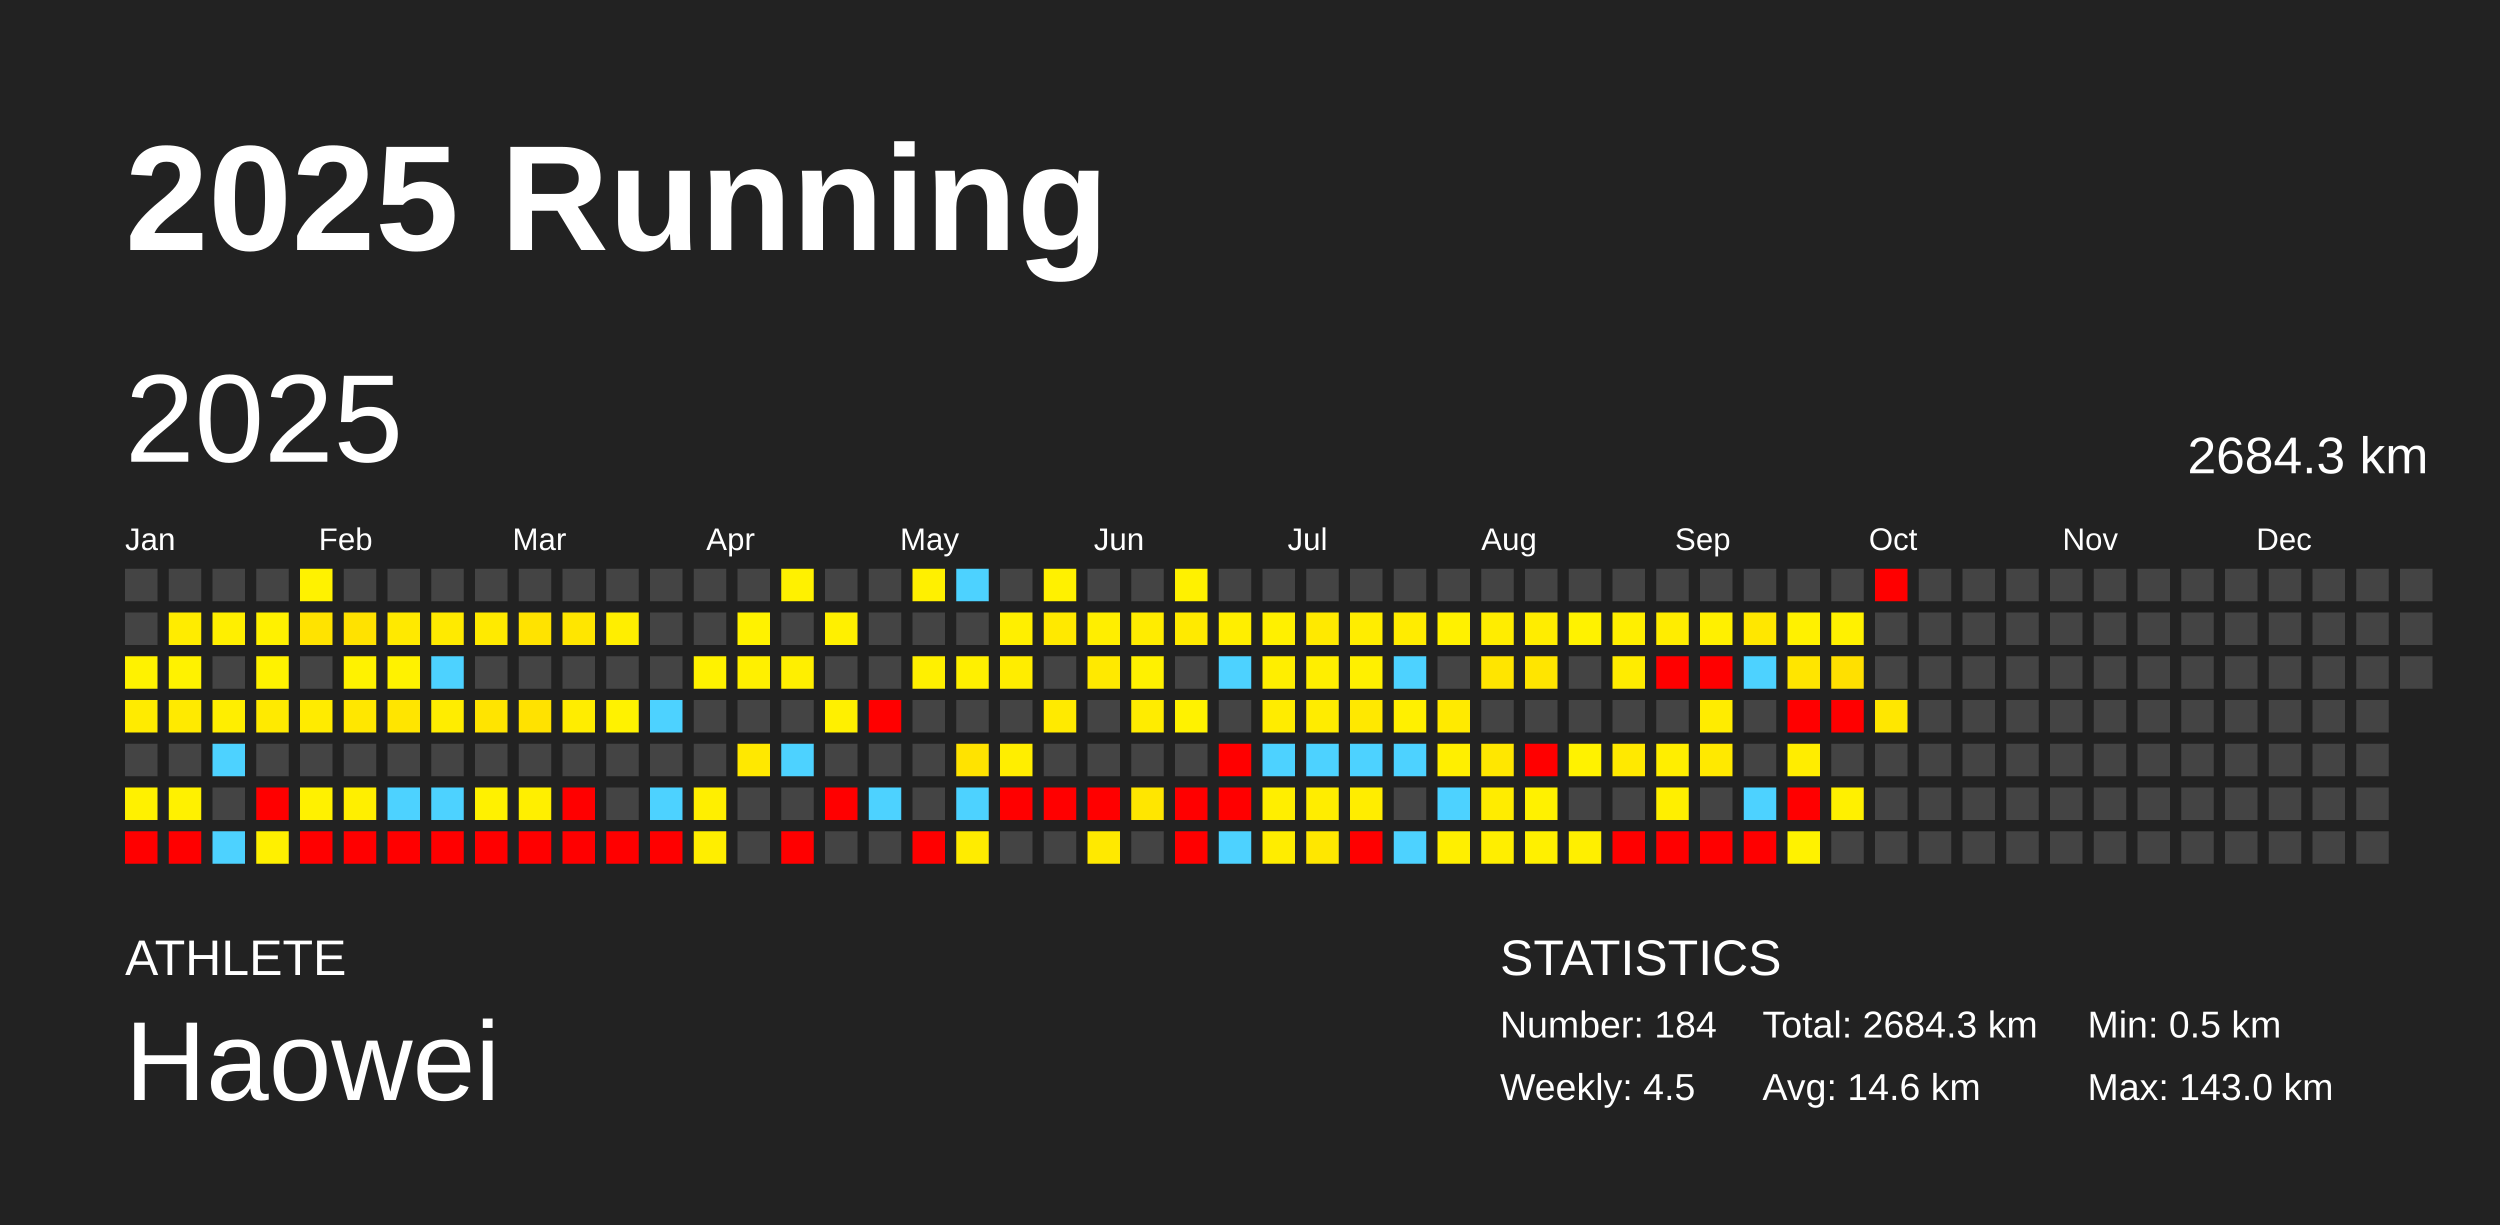
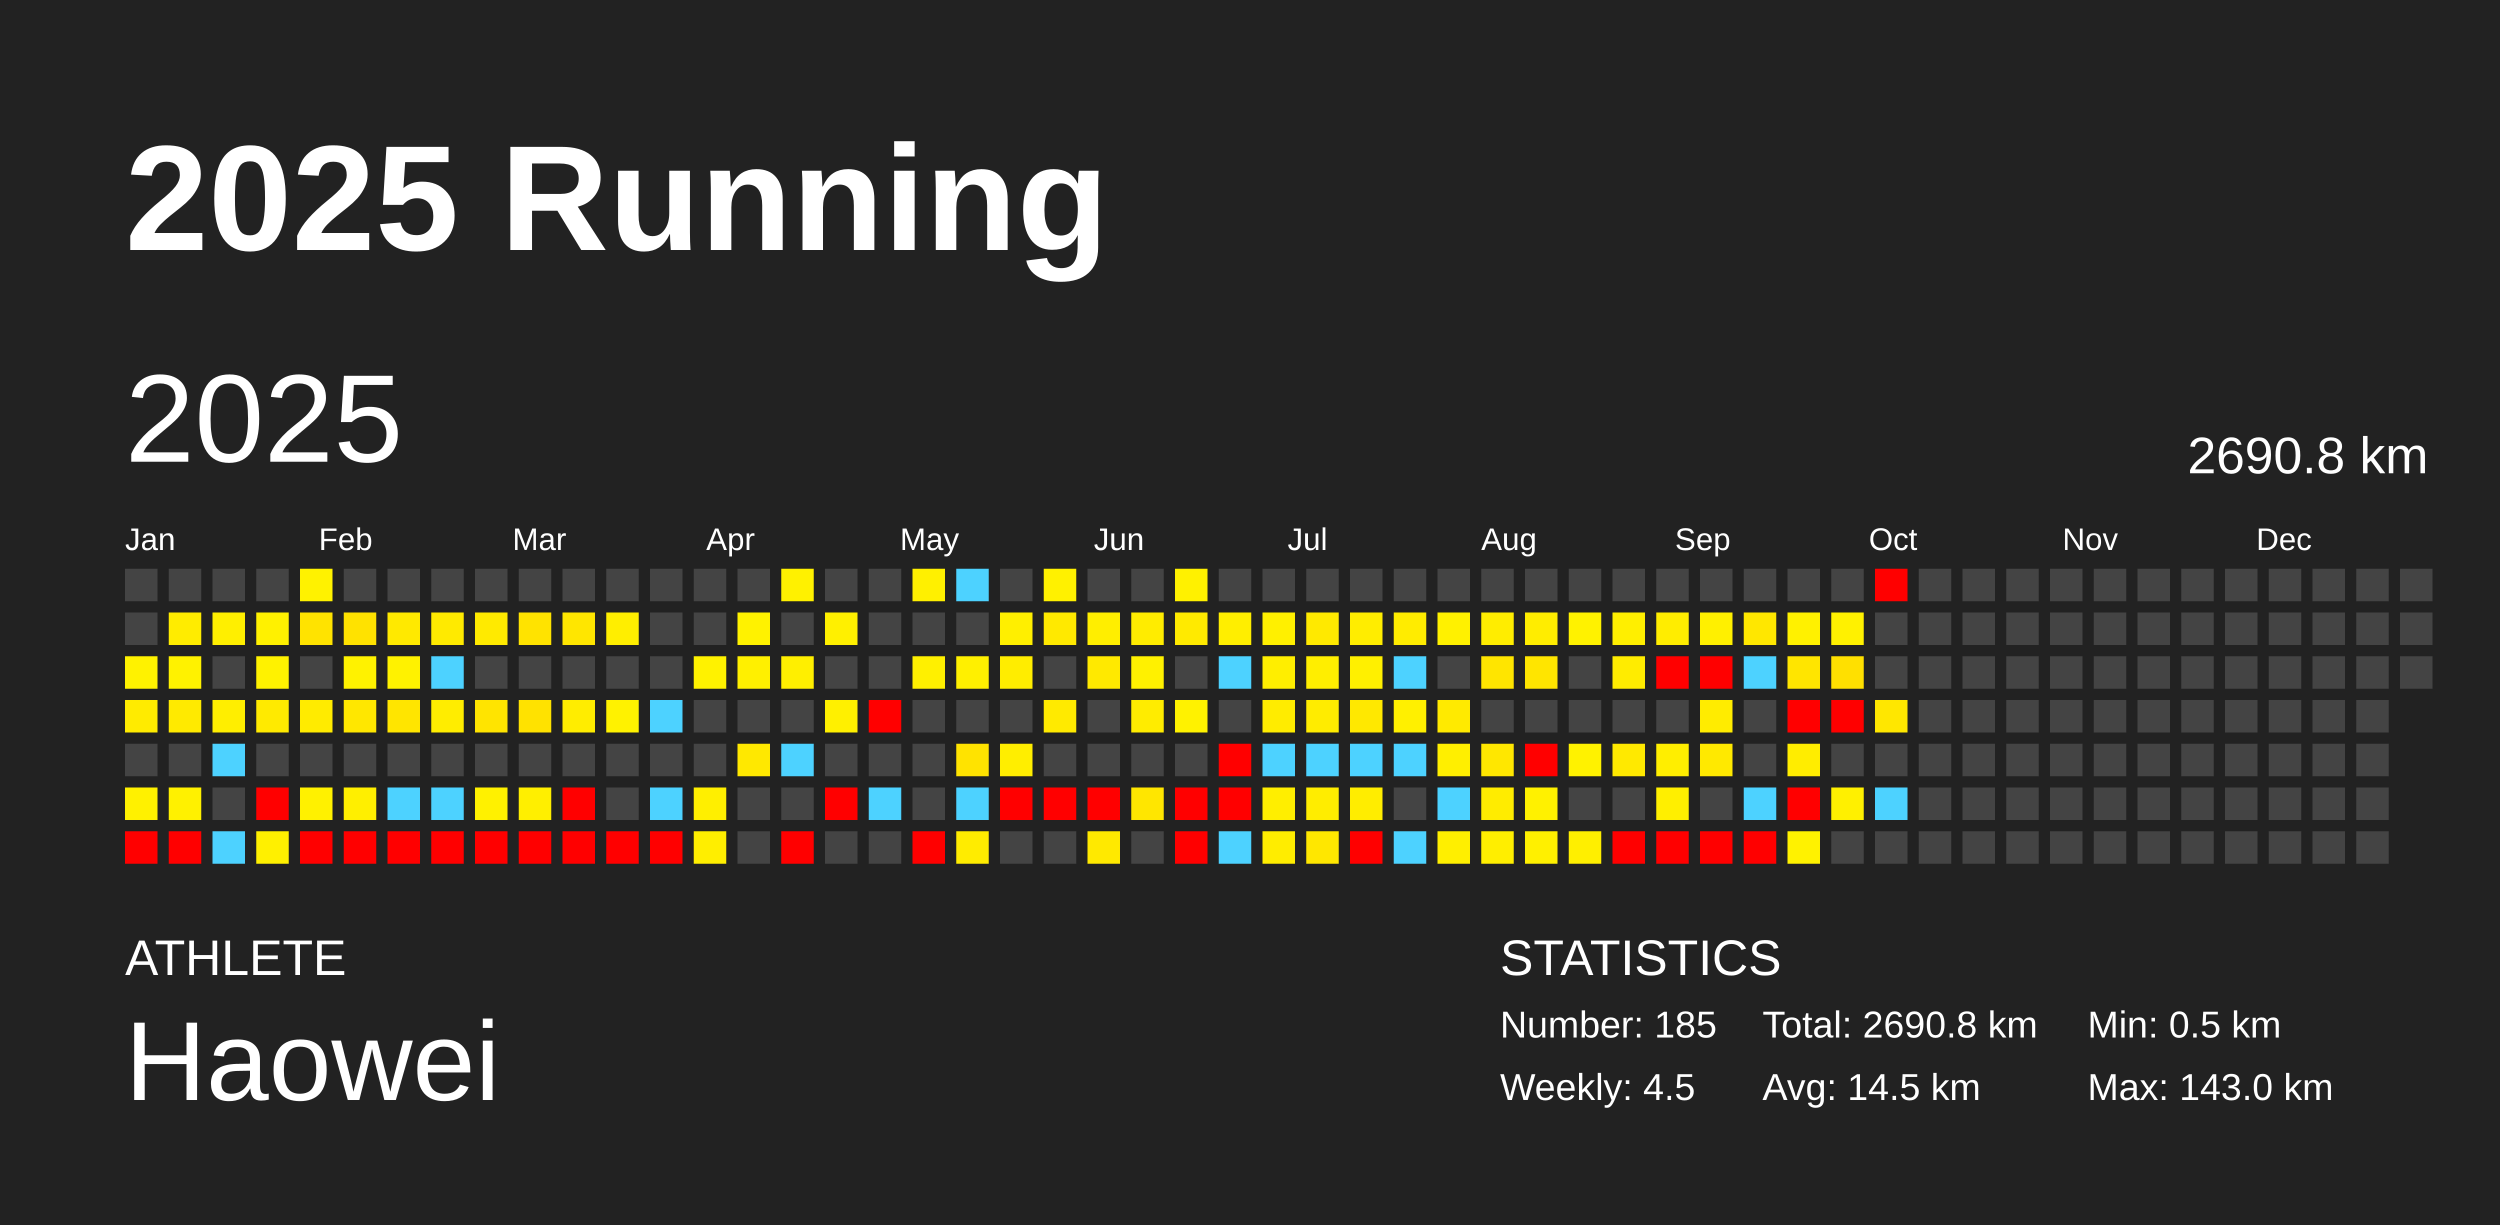
<svg xmlns="http://www.w3.org/2000/svg" baseProfile="full" height="98mm" version="1.1" viewBox="0,0,200,98" width="200mm">
  <defs />
  <rect fill="#222222" height="98" width="200" x="0" y="0" />
  <text fill="#FFFFFF" style="font-size:12px; font-family:Arial; font-weight:bold;" x="10" y="20">2025 Running</text>
  <text fill="#FFFFFF" style="font-size:4px; font-family:Arial" x="10" y="78">ATHLETE</text>
  <text fill="#FFFFFF" style="font-size:9px; font-family:Arial" x="10" y="88">Haowei</text>
  <text fill="#FFFFFF" style="font-size:4px; font-family:Arial" x="120" y="78">STATISTICS</text>
-   <text fill="#FFFFFF" style="font-size:3px; font-family:Arial" x="120" y="83">Number: 184</text>
+   <text fill="#FFFFFF" style="font-size:3px; font-family:Arial" x="120" y="83">Number: 185</text>
  <text fill="#FFFFFF" style="font-size:3px; font-family:Arial" x="120" y="88">Weekly: 4.5</text>
-   <text fill="#FFFFFF" style="font-size:3px; font-family:Arial" x="141" y="83">Total: 2684.3 km</text>
-   <text fill="#FFFFFF" style="font-size:3px; font-family:Arial" x="141" y="88">Avg: 14.6 km</text>
+   <text fill="#FFFFFF" style="font-size:3px; font-family:Arial" x="141" y="83">Total: 2690.8 km</text>
+   <text fill="#FFFFFF" style="font-size:3px; font-family:Arial" x="141" y="88">Avg: 14.5 km</text>
  <text fill="#FFFFFF" style="font-size:3px; font-family:Arial" x="167" y="83">Min: 0.5 km</text>
  <text fill="#FFFFFF" style="font-size:3px; font-family:Arial" x="167" y="88">Max: 143.0 km</text>
  <text dominant-baseline="hanging" fill="#FFFFFF" style="font-size:10.0px; font-family:Arial;" x="10" y="30">2025</text>
-   <text dominant-baseline="hanging" fill="#FFFFFF" style="font-size:4.125px; font-family:Arial;" x="175" y="35">2684.3 km</text>
+   <text dominant-baseline="hanging" fill="#FFFFFF" style="font-size:4.125px; font-family:Arial;" x="175" y="35">2690.8 km</text>
  <text fill="#FFFFFF" style="font-size:2.5px; font-family:Arial" x="10.0" y="44">Jan</text>
  <text fill="#FFFFFF" style="font-size:2.5px; font-family:Arial" x="25.5" y="44">Feb</text>
  <text fill="#FFFFFF" style="font-size:2.5px; font-family:Arial" x="41.0" y="44">Mar</text>
  <text fill="#FFFFFF" style="font-size:2.5px; font-family:Arial" x="56.5" y="44">Apr</text>
  <text fill="#FFFFFF" style="font-size:2.5px; font-family:Arial" x="72.0" y="44">May</text>
  <text fill="#FFFFFF" style="font-size:2.5px; font-family:Arial" x="87.5" y="44">Jun</text>
  <text fill="#FFFFFF" style="font-size:2.5px; font-family:Arial" x="103.0" y="44">Jul</text>
  <text fill="#FFFFFF" style="font-size:2.5px; font-family:Arial" x="118.5" y="44">Aug</text>
  <text fill="#FFFFFF" style="font-size:2.5px; font-family:Arial" x="134.0" y="44">Sep</text>
  <text fill="#FFFFFF" style="font-size:2.5px; font-family:Arial" x="149.5" y="44">Oct</text>
  <text fill="#FFFFFF" style="font-size:2.5px; font-family:Arial" x="165.0" y="44">Nov</text>
  <text fill="#FFFFFF" style="font-size:2.5px; font-family:Arial" x="180.5" y="44">Dec</text>
  <rect fill="#444444" height="2.6" width="2.6" x="10.0" y="45.5" />
  <rect fill="#444444" height="2.6" width="2.6" x="10.0" y="49.0" />
  <rect fill="#fff200" height="2.6" width="2.6" x="10.0" y="52.5" />
  <rect fill="#ffeb00" height="2.6" width="2.6" x="10.0" y="56.0" />
  <rect fill="#444444" height="2.6" width="2.6" x="10.0" y="59.5" />
  <rect fill="#fff100" height="2.6" width="2.6" x="10.0" y="63.0" />
  <rect fill="red" height="2.6" width="2.6" x="10.0" y="66.5" />
  <rect fill="#444444" height="2.6" width="2.6" x="13.5" y="45.5" />
  <rect fill="#ffec00" height="2.6" width="2.6" x="13.5" y="49.0" />
  <rect fill="#fff200" height="2.6" width="2.6" x="13.5" y="52.5" />
  <rect fill="#ffea00" height="2.6" width="2.6" x="13.5" y="56.0" />
  <rect fill="#444444" height="2.6" width="2.6" x="13.5" y="59.5" />
  <rect fill="#fff100" height="2.6" width="2.6" x="13.5" y="63.0" />
  <rect fill="red" height="2.6" width="2.6" x="13.5" y="66.5" />
  <rect fill="#444444" height="2.6" width="2.6" x="17.0" y="45.5" />
  <rect fill="#ffef00" height="2.6" width="2.6" x="17.0" y="49.0" />
  <rect fill="#444444" height="2.6" width="2.6" x="17.0" y="52.5" />
  <rect fill="#ffee00" height="2.6" width="2.6" x="17.0" y="56.0" />
  <rect fill="#4dd2ff" height="2.6" width="2.6" x="17.0" y="59.5" />
  <rect fill="#444444" height="2.6" width="2.6" x="17.0" y="63.0" />
  <rect fill="#4dd2ff" height="2.6" width="2.6" x="17.0" y="66.5" />
  <rect fill="#444444" height="2.6" width="2.6" x="20.5" y="45.5" />
  <rect fill="#fff100" height="2.6" width="2.6" x="20.5" y="49.0" />
  <rect fill="#fff200" height="2.6" width="2.6" x="20.5" y="52.5" />
  <rect fill="#ffea00" height="2.6" width="2.6" x="20.5" y="56.0" />
  <rect fill="#444444" height="2.6" width="2.6" x="20.5" y="59.5" />
  <rect fill="red" height="2.6" width="2.6" x="20.5" y="63.0" />
  <rect fill="#fff000" height="2.6" width="2.6" x="20.5" y="66.5" />
  <rect fill="#fff200" height="2.6" width="2.6" x="24.0" y="45.5" />
  <rect fill="#ffe300" height="2.6" width="2.6" x="24.0" y="49.0" />
  <rect fill="#444444" height="2.6" width="2.6" x="24.0" y="52.5" />
  <rect fill="#ffeb00" height="2.6" width="2.6" x="24.0" y="56.0" />
  <rect fill="#444444" height="2.6" width="2.6" x="24.0" y="59.5" />
  <rect fill="#fff100" height="2.6" width="2.6" x="24.0" y="63.0" />
  <rect fill="red" height="2.6" width="2.6" x="24.0" y="66.5" />
  <rect fill="#444444" height="2.6" width="2.6" x="27.5" y="45.5" />
  <rect fill="#ffe200" height="2.6" width="2.6" x="27.5" y="49.0" />
  <rect fill="#fff200" height="2.6" width="2.6" x="27.5" y="52.5" />
  <rect fill="#ffe700" height="2.6" width="2.6" x="27.5" y="56.0" />
  <rect fill="#444444" height="2.6" width="2.6" x="27.5" y="59.5" />
  <rect fill="#ffef00" height="2.6" width="2.6" x="27.5" y="63.0" />
  <rect fill="red" height="2.6" width="2.6" x="27.5" y="66.5" />
  <rect fill="#444444" height="2.6" width="2.6" x="31.0" y="45.5" />
  <rect fill="#ffe900" height="2.6" width="2.6" x="31.0" y="49.0" />
  <rect fill="#fff200" height="2.6" width="2.6" x="31.0" y="52.5" />
  <rect fill="#ffe500" height="2.6" width="2.6" x="31.0" y="56.0" />
  <rect fill="#444444" height="2.6" width="2.6" x="31.0" y="59.5" />
  <rect fill="#4dd2ff" height="2.6" width="2.6" x="31.0" y="63.0" />
  <rect fill="red" height="2.6" width="2.6" x="31.0" y="66.5" />
  <rect fill="#444444" height="2.6" width="2.6" x="34.5" y="45.5" />
  <rect fill="#ffea00" height="2.6" width="2.6" x="34.5" y="49.0" />
  <rect fill="#4dd2ff" height="2.6" width="2.6" x="34.5" y="52.5" />
  <rect fill="#ffed00" height="2.6" width="2.6" x="34.5" y="56.0" />
  <rect fill="#444444" height="2.6" width="2.6" x="34.5" y="59.5" />
  <rect fill="#4dd2ff" height="2.6" width="2.6" x="34.5" y="63.0" />
  <rect fill="red" height="2.6" width="2.6" x="34.5" y="66.5" />
  <rect fill="#444444" height="2.6" width="2.6" x="38.0" y="45.5" />
  <rect fill="#ffea00" height="2.6" width="2.6" x="38.0" y="49.0" />
  <rect fill="#444444" height="2.6" width="2.6" x="38.0" y="52.5" />
  <rect fill="#ffe400" height="2.6" width="2.6" x="38.0" y="56.0" />
  <rect fill="#444444" height="2.6" width="2.6" x="38.0" y="59.5" />
  <rect fill="#fff100" height="2.6" width="2.6" x="38.0" y="63.0" />
  <rect fill="red" height="2.6" width="2.6" x="38.0" y="66.5" />
  <rect fill="#444444" height="2.6" width="2.6" x="41.5" y="45.5" />
  <rect fill="#ffe300" height="2.6" width="2.6" x="41.5" y="49.0" />
  <rect fill="#444444" height="2.6" width="2.6" x="41.5" y="52.5" />
  <rect fill="#ffe200" height="2.6" width="2.6" x="41.5" y="56.0" />
  <rect fill="#444444" height="2.6" width="2.6" x="41.5" y="59.5" />
  <rect fill="#ffef00" height="2.6" width="2.6" x="41.5" y="63.0" />
  <rect fill="red" height="2.6" width="2.6" x="41.5" y="66.5" />
  <rect fill="#444444" height="2.6" width="2.6" x="45.0" y="45.5" />
  <rect fill="#ffe600" height="2.6" width="2.6" x="45.0" y="49.0" />
  <rect fill="#444444" height="2.6" width="2.6" x="45.0" y="52.5" />
  <rect fill="#ffed00" height="2.6" width="2.6" x="45.0" y="56.0" />
  <rect fill="#444444" height="2.6" width="2.6" x="45.0" y="59.5" />
  <rect fill="red" height="2.6" width="2.6" x="45.0" y="63.0" />
  <rect fill="red" height="2.6" width="2.6" x="45.0" y="66.5" />
  <rect fill="#444444" height="2.6" width="2.6" x="48.5" y="45.5" />
  <rect fill="#ffee00" height="2.6" width="2.6" x="48.5" y="49.0" />
  <rect fill="#444444" height="2.6" width="2.6" x="48.5" y="52.5" />
  <rect fill="#fff200" height="2.6" width="2.6" x="48.5" y="56.0" />
  <rect fill="#444444" height="2.6" width="2.6" x="48.5" y="59.5" />
  <rect fill="#444444" height="2.6" width="2.6" x="48.5" y="63.0" />
  <rect fill="red" height="2.6" width="2.6" x="48.5" y="66.5" />
  <rect fill="#444444" height="2.6" width="2.6" x="52.0" y="45.5" />
  <rect fill="#444444" height="2.6" width="2.6" x="52.0" y="49.0" />
  <rect fill="#444444" height="2.6" width="2.6" x="52.0" y="52.5" />
  <rect fill="#4dd2ff" height="2.6" width="2.6" x="52.0" y="56.0" />
  <rect fill="#444444" height="2.6" width="2.6" x="52.0" y="59.5" />
  <rect fill="#4dd2ff" height="2.6" width="2.6" x="52.0" y="63.0" />
  <rect fill="red" height="2.6" width="2.6" x="52.0" y="66.5" />
  <rect fill="#444444" height="2.6" width="2.6" x="55.5" y="45.5" />
  <rect fill="#444444" height="2.6" width="2.6" x="55.5" y="49.0" />
  <rect fill="#fff200" height="2.6" width="2.6" x="55.5" y="52.5" />
  <rect fill="#444444" height="2.6" width="2.6" x="55.5" y="56.0" />
  <rect fill="#444444" height="2.6" width="2.6" x="55.5" y="59.5" />
  <rect fill="#ffef00" height="2.6" width="2.6" x="55.5" y="63.0" />
  <rect fill="#ffee00" height="2.6" width="2.6" x="55.5" y="66.5" />
  <rect fill="#444444" height="2.6" width="2.6" x="59.0" y="45.5" />
  <rect fill="#fff200" height="2.6" width="2.6" x="59.0" y="49.0" />
  <rect fill="#fff000" height="2.6" width="2.6" x="59.0" y="52.5" />
  <rect fill="#444444" height="2.6" width="2.6" x="59.0" y="56.0" />
  <rect fill="#ffe800" height="2.6" width="2.6" x="59.0" y="59.5" />
  <rect fill="#444444" height="2.6" width="2.6" x="59.0" y="63.0" />
  <rect fill="#444444" height="2.6" width="2.6" x="59.0" y="66.5" />
  <rect fill="#fff100" height="2.6" width="2.6" x="62.5" y="45.5" />
  <rect fill="#444444" height="2.6" width="2.6" x="62.5" y="49.0" />
  <rect fill="#ffef00" height="2.6" width="2.6" x="62.5" y="52.5" />
  <rect fill="#444444" height="2.6" width="2.6" x="62.5" y="56.0" />
  <rect fill="#4dd2ff" height="2.6" width="2.6" x="62.5" y="59.5" />
  <rect fill="#444444" height="2.6" width="2.6" x="62.5" y="63.0" />
  <rect fill="red" height="2.6" width="2.6" x="62.5" y="66.5" />
  <rect fill="#444444" height="2.6" width="2.6" x="66.0" y="45.5" />
  <rect fill="#fff000" height="2.6" width="2.6" x="66.0" y="49.0" />
  <rect fill="#444444" height="2.6" width="2.6" x="66.0" y="52.5" />
  <rect fill="#fff000" height="2.6" width="2.6" x="66.0" y="56.0" />
  <rect fill="#444444" height="2.6" width="2.6" x="66.0" y="59.5" />
  <rect fill="red" height="2.6" width="2.6" x="66.0" y="63.0" />
  <rect fill="#444444" height="2.6" width="2.6" x="66.0" y="66.5" />
  <rect fill="#444444" height="2.6" width="2.6" x="69.5" y="45.5" />
  <rect fill="#444444" height="2.6" width="2.6" x="69.5" y="49.0" />
  <rect fill="#444444" height="2.6" width="2.6" x="69.5" y="52.5" />
  <rect fill="red" height="2.6" width="2.6" x="69.5" y="56.0" />
  <rect fill="#444444" height="2.6" width="2.6" x="69.5" y="59.5" />
  <rect fill="#4dd2ff" height="2.6" width="2.6" x="69.5" y="63.0" />
  <rect fill="#444444" height="2.6" width="2.6" x="69.5" y="66.5" />
  <rect fill="#fff000" height="2.6" width="2.6" x="73.0" y="45.5" />
  <rect fill="#444444" height="2.6" width="2.6" x="73.0" y="49.0" />
  <rect fill="#fff000" height="2.6" width="2.6" x="73.0" y="52.5" />
  <rect fill="#444444" height="2.6" width="2.6" x="73.0" y="56.0" />
  <rect fill="#444444" height="2.6" width="2.6" x="73.0" y="59.5" />
  <rect fill="#444444" height="2.6" width="2.6" x="73.0" y="63.0" />
  <rect fill="red" height="2.6" width="2.6" x="73.0" y="66.5" />
  <rect fill="#4dd2ff" height="2.6" width="2.6" x="76.5" y="45.5" />
  <rect fill="#444444" height="2.6" width="2.6" x="76.5" y="49.0" />
  <rect fill="#fff000" height="2.6" width="2.6" x="76.5" y="52.5" />
  <rect fill="#444444" height="2.6" width="2.6" x="76.5" y="56.0" />
  <rect fill="#ffe300" height="2.6" width="2.6" x="76.5" y="59.5" />
  <rect fill="#4dd2ff" height="2.6" width="2.6" x="76.5" y="63.0" />
  <rect fill="#ffec00" height="2.6" width="2.6" x="76.5" y="66.5" />
  <rect fill="#444444" height="2.6" width="2.6" x="80.0" y="45.5" />
  <rect fill="#ffef00" height="2.6" width="2.6" x="80.0" y="49.0" />
  <rect fill="#ffed00" height="2.6" width="2.6" x="80.0" y="52.5" />
  <rect fill="#444444" height="2.6" width="2.6" x="80.0" y="56.0" />
  <rect fill="#ffee00" height="2.6" width="2.6" x="80.0" y="59.5" />
  <rect fill="red" height="2.6" width="2.6" x="80.0" y="63.0" />
  <rect fill="#444444" height="2.6" width="2.6" x="80.0" y="66.5" />
  <rect fill="#fff100" height="2.6" width="2.6" x="83.5" y="45.5" />
  <rect fill="#ffe900" height="2.6" width="2.6" x="83.5" y="49.0" />
  <rect fill="#444444" height="2.6" width="2.6" x="83.5" y="52.5" />
  <rect fill="#ffea00" height="2.6" width="2.6" x="83.5" y="56.0" />
  <rect fill="#444444" height="2.6" width="2.6" x="83.5" y="59.5" />
  <rect fill="red" height="2.6" width="2.6" x="83.5" y="63.0" />
  <rect fill="#444444" height="2.6" width="2.6" x="83.5" y="66.5" />
  <rect fill="#444444" height="2.6" width="2.6" x="87.0" y="45.5" />
  <rect fill="#ffee00" height="2.6" width="2.6" x="87.0" y="49.0" />
  <rect fill="#ffe900" height="2.6" width="2.6" x="87.0" y="52.5" />
  <rect fill="#444444" height="2.6" width="2.6" x="87.0" y="56.0" />
  <rect fill="#444444" height="2.6" width="2.6" x="87.0" y="59.5" />
  <rect fill="red" height="2.6" width="2.6" x="87.0" y="63.0" />
  <rect fill="#ffe900" height="2.6" width="2.6" x="87.0" y="66.5" />
  <rect fill="#444444" height="2.6" width="2.6" x="90.5" y="45.5" />
  <rect fill="#ffec00" height="2.6" width="2.6" x="90.5" y="49.0" />
  <rect fill="#fff100" height="2.6" width="2.6" x="90.5" y="52.5" />
  <rect fill="#ffec00" height="2.6" width="2.6" x="90.5" y="56.0" />
  <rect fill="#444444" height="2.6" width="2.6" x="90.5" y="59.5" />
  <rect fill="#ffe600" height="2.6" width="2.6" x="90.5" y="63.0" />
  <rect fill="#444444" height="2.6" width="2.6" x="90.5" y="66.5" />
  <rect fill="#fff100" height="2.6" width="2.6" x="94.0" y="45.5" />
  <rect fill="#ffea00" height="2.6" width="2.6" x="94.0" y="49.0" />
  <rect fill="#444444" height="2.6" width="2.6" x="94.0" y="52.5" />
  <rect fill="#fff200" height="2.6" width="2.6" x="94.0" y="56.0" />
  <rect fill="#444444" height="2.6" width="2.6" x="94.0" y="59.5" />
  <rect fill="red" height="2.6" width="2.6" x="94.0" y="63.0" />
  <rect fill="red" height="2.6" width="2.6" x="94.0" y="66.5" />
  <rect fill="#444444" height="2.6" width="2.6" x="97.5" y="45.5" />
  <rect fill="#ffee00" height="2.6" width="2.6" x="97.5" y="49.0" />
  <rect fill="#4dd2ff" height="2.6" width="2.6" x="97.5" y="52.5" />
  <rect fill="#444444" height="2.6" width="2.6" x="97.5" y="56.0" />
  <rect fill="red" height="2.6" width="2.6" x="97.5" y="59.5" />
  <rect fill="red" height="2.6" width="2.6" x="97.5" y="63.0" />
  <rect fill="#4dd2ff" height="2.6" width="2.6" x="97.5" y="66.5" />
  <rect fill="#444444" height="2.6" width="2.6" x="101.0" y="45.5" />
  <rect fill="#fff000" height="2.6" width="2.6" x="101.0" y="49.0" />
  <rect fill="#ffee00" height="2.6" width="2.6" x="101.0" y="52.5" />
  <rect fill="#ffec00" height="2.6" width="2.6" x="101.0" y="56.0" />
  <rect fill="#4dd2ff" height="2.6" width="2.6" x="101.0" y="59.5" />
  <rect fill="#ffee00" height="2.6" width="2.6" x="101.0" y="63.0" />
  <rect fill="#ffed00" height="2.6" width="2.6" x="101.0" y="66.5" />
  <rect fill="#444444" height="2.6" width="2.6" x="104.5" y="45.5" />
  <rect fill="#ffe900" height="2.6" width="2.6" x="104.5" y="49.0" />
  <rect fill="#ffee00" height="2.6" width="2.6" x="104.5" y="52.5" />
  <rect fill="#ffec00" height="2.6" width="2.6" x="104.5" y="56.0" />
  <rect fill="#4dd2ff" height="2.6" width="2.6" x="104.5" y="59.5" />
  <rect fill="#ffed00" height="2.6" width="2.6" x="104.5" y="63.0" />
  <rect fill="#ffe700" height="2.6" width="2.6" x="104.5" y="66.5" />
  <rect fill="#444444" height="2.6" width="2.6" x="108.0" y="45.5" />
  <rect fill="#ffed00" height="2.6" width="2.6" x="108.0" y="49.0" />
  <rect fill="#fff000" height="2.6" width="2.6" x="108.0" y="52.5" />
  <rect fill="#ffe800" height="2.6" width="2.6" x="108.0" y="56.0" />
  <rect fill="#4dd2ff" height="2.6" width="2.6" x="108.0" y="59.5" />
  <rect fill="#ffed00" height="2.6" width="2.6" x="108.0" y="63.0" />
  <rect fill="red" height="2.6" width="2.6" x="108.0" y="66.5" />
  <rect fill="#444444" height="2.6" width="2.6" x="111.5" y="45.5" />
  <rect fill="#ffec00" height="2.6" width="2.6" x="111.5" y="49.0" />
  <rect fill="#4dd2ff" height="2.6" width="2.6" x="111.5" y="52.5" />
  <rect fill="#fff000" height="2.6" width="2.6" x="111.5" y="56.0" />
  <rect fill="#4dd2ff" height="2.6" width="2.6" x="111.5" y="59.5" />
  <rect fill="#444444" height="2.6" width="2.6" x="111.5" y="63.0" />
  <rect fill="#4dd2ff" height="2.6" width="2.6" x="111.5" y="66.5" />
  <rect fill="#444444" height="2.6" width="2.6" x="115.0" y="45.5" />
  <rect fill="#fff100" height="2.6" width="2.6" x="115.0" y="49.0" />
  <rect fill="#444444" height="2.6" width="2.6" x="115.0" y="52.5" />
  <rect fill="#ffea00" height="2.6" width="2.6" x="115.0" y="56.0" />
  <rect fill="#ffef00" height="2.6" width="2.6" x="115.0" y="59.5" />
  <rect fill="#4dd2ff" height="2.6" width="2.6" x="115.0" y="63.0" />
  <rect fill="#ffef00" height="2.6" width="2.6" x="115.0" y="66.5" />
  <rect fill="#444444" height="2.6" width="2.6" x="118.5" y="45.5" />
  <rect fill="#ffed00" height="2.6" width="2.6" x="118.5" y="49.0" />
  <rect fill="#ffe500" height="2.6" width="2.6" x="118.5" y="52.5" />
  <rect fill="#444444" height="2.6" width="2.6" x="118.5" y="56.0" />
  <rect fill="#ffe700" height="2.6" width="2.6" x="118.5" y="59.5" />
  <rect fill="#ffec00" height="2.6" width="2.6" x="118.5" y="63.0" />
  <rect fill="#ffee00" height="2.6" width="2.6" x="118.5" y="66.5" />
  <rect fill="#444444" height="2.6" width="2.6" x="122.0" y="45.5" />
  <rect fill="#ffed00" height="2.6" width="2.6" x="122.0" y="49.0" />
  <rect fill="#ffe500" height="2.6" width="2.6" x="122.0" y="52.5" />
  <rect fill="#444444" height="2.6" width="2.6" x="122.0" y="56.0" />
  <rect fill="red" height="2.6" width="2.6" x="122.0" y="59.5" />
  <rect fill="#fff100" height="2.6" width="2.6" x="122.0" y="63.0" />
  <rect fill="#fff000" height="2.6" width="2.6" x="122.0" y="66.5" />
  <rect fill="#444444" height="2.6" width="2.6" x="125.5" y="45.5" />
  <rect fill="#fff200" height="2.6" width="2.6" x="125.5" y="49.0" />
  <rect fill="#444444" height="2.6" width="2.6" x="125.5" y="52.5" />
  <rect fill="#444444" height="2.6" width="2.6" x="125.5" y="56.0" />
  <rect fill="#fff200" height="2.6" width="2.6" x="125.5" y="59.5" />
  <rect fill="#444444" height="2.6" width="2.6" x="125.5" y="63.0" />
  <rect fill="#ffef00" height="2.6" width="2.6" x="125.5" y="66.5" />
  <rect fill="#444444" height="2.6" width="2.6" x="129.0" y="45.5" />
  <rect fill="#ffef00" height="2.6" width="2.6" x="129.0" y="49.0" />
  <rect fill="#ffec00" height="2.6" width="2.6" x="129.0" y="52.5" />
  <rect fill="#444444" height="2.6" width="2.6" x="129.0" y="56.0" />
  <rect fill="#ffe900" height="2.6" width="2.6" x="129.0" y="59.5" />
  <rect fill="#444444" height="2.6" width="2.6" x="129.0" y="63.0" />
  <rect fill="red" height="2.6" width="2.6" x="129.0" y="66.5" />
  <rect fill="#444444" height="2.6" width="2.6" x="132.5" y="45.5" />
  <rect fill="#ffed00" height="2.6" width="2.6" x="132.5" y="49.0" />
  <rect fill="red" height="2.6" width="2.6" x="132.5" y="52.5" />
  <rect fill="#444444" height="2.6" width="2.6" x="132.5" y="56.0" />
  <rect fill="#ffee00" height="2.6" width="2.6" x="132.5" y="59.5" />
  <rect fill="#ffef00" height="2.6" width="2.6" x="132.5" y="63.0" />
  <rect fill="red" height="2.6" width="2.6" x="132.5" y="66.5" />
  <rect fill="#444444" height="2.6" width="2.6" x="136.0" y="45.5" />
  <rect fill="#fff000" height="2.6" width="2.6" x="136.0" y="49.0" />
  <rect fill="red" height="2.6" width="2.6" x="136.0" y="52.5" />
  <rect fill="#ffec00" height="2.6" width="2.6" x="136.0" y="56.0" />
  <rect fill="#ffe900" height="2.6" width="2.6" x="136.0" y="59.5" />
  <rect fill="#444444" height="2.6" width="2.6" x="136.0" y="63.0" />
  <rect fill="red" height="2.6" width="2.6" x="136.0" y="66.5" />
  <rect fill="#444444" height="2.6" width="2.6" x="139.5" y="45.5" />
  <rect fill="#ffe700" height="2.6" width="2.6" x="139.5" y="49.0" />
  <rect fill="#4dd2ff" height="2.6" width="2.6" x="139.5" y="52.5" />
  <rect fill="#444444" height="2.6" width="2.6" x="139.5" y="56.0" />
  <rect fill="#444444" height="2.6" width="2.6" x="139.5" y="59.5" />
  <rect fill="#4dd2ff" height="2.6" width="2.6" x="139.5" y="63.0" />
  <rect fill="red" height="2.6" width="2.6" x="139.5" y="66.5" />
  <rect fill="#444444" height="2.6" width="2.6" x="143.0" y="45.5" />
  <rect fill="#fff100" height="2.6" width="2.6" x="143.0" y="49.0" />
  <rect fill="#ffe500" height="2.6" width="2.6" x="143.0" y="52.5" />
  <rect fill="red" height="2.6" width="2.6" x="143.0" y="56.0" />
  <rect fill="#ffed00" height="2.6" width="2.6" x="143.0" y="59.5" />
  <rect fill="red" height="2.6" width="2.6" x="143.0" y="63.0" />
  <rect fill="#fff200" height="2.6" width="2.6" x="143.0" y="66.5" />
  <rect fill="#444444" height="2.6" width="2.6" x="146.5" y="45.5" />
  <rect fill="#fff100" height="2.6" width="2.6" x="146.5" y="49.0" />
  <rect fill="#ffe000" height="2.6" width="2.6" x="146.5" y="52.5" />
  <rect fill="red" height="2.6" width="2.6" x="146.5" y="56.0" />
  <rect fill="#444444" height="2.6" width="2.6" x="146.5" y="59.5" />
  <rect fill="#fff000" height="2.6" width="2.6" x="146.5" y="63.0" />
  <rect fill="#444444" height="2.6" width="2.6" x="146.5" y="66.5" />
  <rect fill="red" height="2.6" width="2.6" x="150.0" y="45.5" />
  <rect fill="#444444" height="2.6" width="2.6" x="150.0" y="49.0" />
  <rect fill="#444444" height="2.6" width="2.6" x="150.0" y="52.5" />
  <rect fill="#ffe700" height="2.6" width="2.6" x="150.0" y="56.0" />
  <rect fill="#444444" height="2.6" width="2.6" x="150.0" y="59.5" />
-   <rect fill="#444444" height="2.6" width="2.6" x="150.0" y="63.0" />
+   <rect fill="#4dd2ff" height="2.6" width="2.6" x="150.0" y="63.0" />
  <rect fill="#444444" height="2.6" width="2.6" x="150.0" y="66.5" />
  <rect fill="#444444" height="2.6" width="2.6" x="153.5" y="45.5" />
  <rect fill="#444444" height="2.6" width="2.6" x="153.5" y="49.0" />
  <rect fill="#444444" height="2.6" width="2.6" x="153.5" y="52.5" />
  <rect fill="#444444" height="2.6" width="2.6" x="153.5" y="56.0" />
  <rect fill="#444444" height="2.6" width="2.6" x="153.5" y="59.5" />
  <rect fill="#444444" height="2.6" width="2.6" x="153.5" y="63.0" />
  <rect fill="#444444" height="2.6" width="2.6" x="153.5" y="66.5" />
  <rect fill="#444444" height="2.6" width="2.6" x="157.0" y="45.5" />
  <rect fill="#444444" height="2.6" width="2.6" x="157.0" y="49.0" />
  <rect fill="#444444" height="2.6" width="2.6" x="157.0" y="52.5" />
  <rect fill="#444444" height="2.6" width="2.6" x="157.0" y="56.0" />
  <rect fill="#444444" height="2.6" width="2.6" x="157.0" y="59.5" />
  <rect fill="#444444" height="2.6" width="2.6" x="157.0" y="63.0" />
  <rect fill="#444444" height="2.6" width="2.6" x="157.0" y="66.5" />
  <rect fill="#444444" height="2.6" width="2.6" x="160.5" y="45.5" />
  <rect fill="#444444" height="2.6" width="2.6" x="160.5" y="49.0" />
  <rect fill="#444444" height="2.6" width="2.6" x="160.5" y="52.5" />
  <rect fill="#444444" height="2.6" width="2.6" x="160.5" y="56.0" />
  <rect fill="#444444" height="2.6" width="2.6" x="160.5" y="59.5" />
  <rect fill="#444444" height="2.6" width="2.6" x="160.5" y="63.0" />
  <rect fill="#444444" height="2.6" width="2.6" x="160.5" y="66.5" />
  <rect fill="#444444" height="2.6" width="2.6" x="164.0" y="45.5" />
  <rect fill="#444444" height="2.6" width="2.6" x="164.0" y="49.0" />
  <rect fill="#444444" height="2.6" width="2.6" x="164.0" y="52.5" />
  <rect fill="#444444" height="2.6" width="2.6" x="164.0" y="56.0" />
  <rect fill="#444444" height="2.6" width="2.6" x="164.0" y="59.5" />
  <rect fill="#444444" height="2.6" width="2.6" x="164.0" y="63.0" />
  <rect fill="#444444" height="2.6" width="2.6" x="164.0" y="66.5" />
  <rect fill="#444444" height="2.6" width="2.6" x="167.5" y="45.5" />
  <rect fill="#444444" height="2.6" width="2.6" x="167.5" y="49.0" />
  <rect fill="#444444" height="2.6" width="2.6" x="167.5" y="52.5" />
  <rect fill="#444444" height="2.6" width="2.6" x="167.5" y="56.0" />
  <rect fill="#444444" height="2.6" width="2.6" x="167.5" y="59.5" />
  <rect fill="#444444" height="2.6" width="2.6" x="167.5" y="63.0" />
  <rect fill="#444444" height="2.6" width="2.6" x="167.5" y="66.5" />
  <rect fill="#444444" height="2.6" width="2.6" x="171.0" y="45.5" />
  <rect fill="#444444" height="2.6" width="2.6" x="171.0" y="49.0" />
  <rect fill="#444444" height="2.6" width="2.6" x="171.0" y="52.5" />
  <rect fill="#444444" height="2.6" width="2.6" x="171.0" y="56.0" />
  <rect fill="#444444" height="2.6" width="2.6" x="171.0" y="59.5" />
  <rect fill="#444444" height="2.6" width="2.6" x="171.0" y="63.0" />
  <rect fill="#444444" height="2.6" width="2.6" x="171.0" y="66.5" />
  <rect fill="#444444" height="2.6" width="2.6" x="174.5" y="45.5" />
  <rect fill="#444444" height="2.6" width="2.6" x="174.5" y="49.0" />
  <rect fill="#444444" height="2.6" width="2.6" x="174.5" y="52.5" />
  <rect fill="#444444" height="2.6" width="2.6" x="174.5" y="56.0" />
  <rect fill="#444444" height="2.6" width="2.6" x="174.5" y="59.5" />
  <rect fill="#444444" height="2.6" width="2.6" x="174.5" y="63.0" />
  <rect fill="#444444" height="2.6" width="2.6" x="174.5" y="66.5" />
  <rect fill="#444444" height="2.6" width="2.6" x="178.0" y="45.5" />
  <rect fill="#444444" height="2.6" width="2.6" x="178.0" y="49.0" />
  <rect fill="#444444" height="2.6" width="2.6" x="178.0" y="52.5" />
  <rect fill="#444444" height="2.6" width="2.6" x="178.0" y="56.0" />
  <rect fill="#444444" height="2.6" width="2.6" x="178.0" y="59.5" />
  <rect fill="#444444" height="2.6" width="2.6" x="178.0" y="63.0" />
  <rect fill="#444444" height="2.6" width="2.6" x="178.0" y="66.5" />
  <rect fill="#444444" height="2.6" width="2.6" x="181.5" y="45.5" />
  <rect fill="#444444" height="2.6" width="2.6" x="181.5" y="49.0" />
  <rect fill="#444444" height="2.6" width="2.6" x="181.5" y="52.5" />
  <rect fill="#444444" height="2.6" width="2.6" x="181.5" y="56.0" />
  <rect fill="#444444" height="2.6" width="2.6" x="181.5" y="59.5" />
  <rect fill="#444444" height="2.6" width="2.6" x="181.5" y="63.0" />
  <rect fill="#444444" height="2.6" width="2.6" x="181.5" y="66.5" />
  <rect fill="#444444" height="2.6" width="2.6" x="185.0" y="45.5" />
  <rect fill="#444444" height="2.6" width="2.6" x="185.0" y="49.0" />
  <rect fill="#444444" height="2.6" width="2.6" x="185.0" y="52.5" />
  <rect fill="#444444" height="2.6" width="2.6" x="185.0" y="56.0" />
  <rect fill="#444444" height="2.6" width="2.6" x="185.0" y="59.5" />
  <rect fill="#444444" height="2.6" width="2.6" x="185.0" y="63.0" />
  <rect fill="#444444" height="2.6" width="2.6" x="185.0" y="66.5" />
  <rect fill="#444444" height="2.6" width="2.6" x="188.5" y="45.5" />
  <rect fill="#444444" height="2.6" width="2.6" x="188.5" y="49.0" />
  <rect fill="#444444" height="2.6" width="2.6" x="188.5" y="52.5" />
  <rect fill="#444444" height="2.6" width="2.6" x="188.5" y="56.0" />
  <rect fill="#444444" height="2.6" width="2.6" x="188.5" y="59.5" />
  <rect fill="#444444" height="2.6" width="2.6" x="188.5" y="63.0" />
  <rect fill="#444444" height="2.6" width="2.6" x="188.5" y="66.5" />
  <rect fill="#444444" height="2.6" width="2.6" x="192.0" y="45.5" />
  <rect fill="#444444" height="2.6" width="2.6" x="192.0" y="49.0" />
  <rect fill="#444444" height="2.6" width="2.6" x="192.0" y="52.5" />
</svg>
